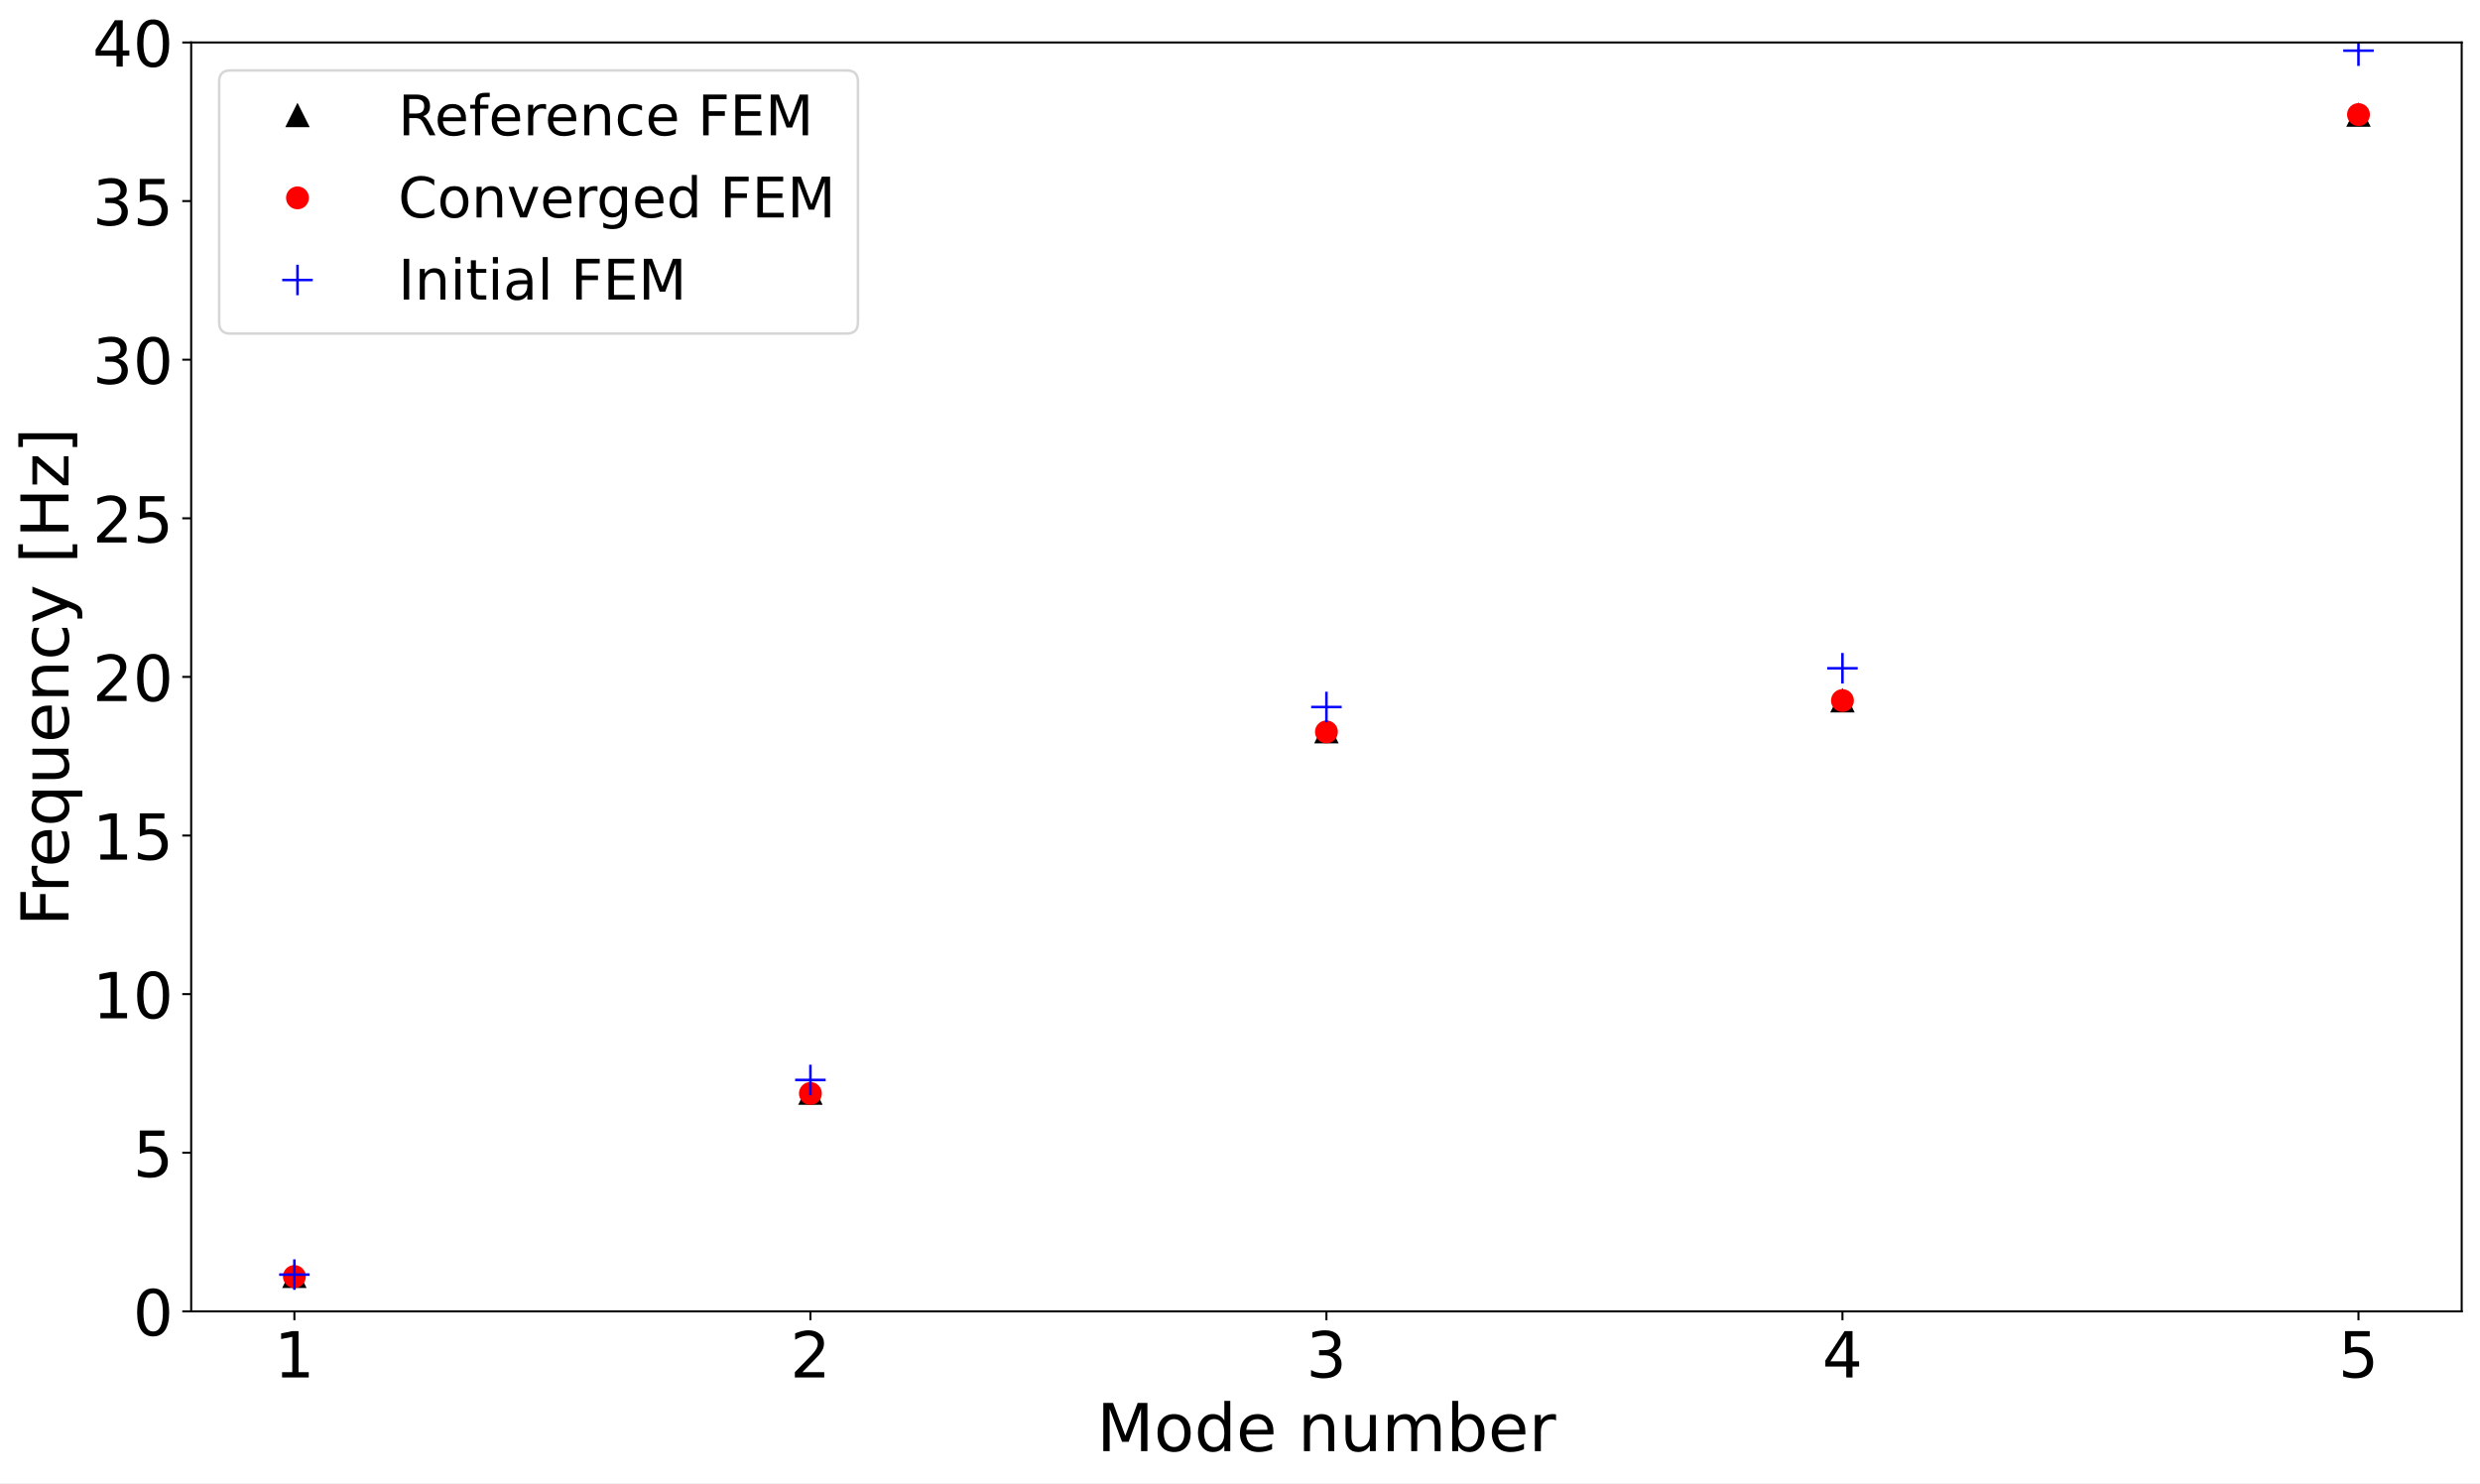
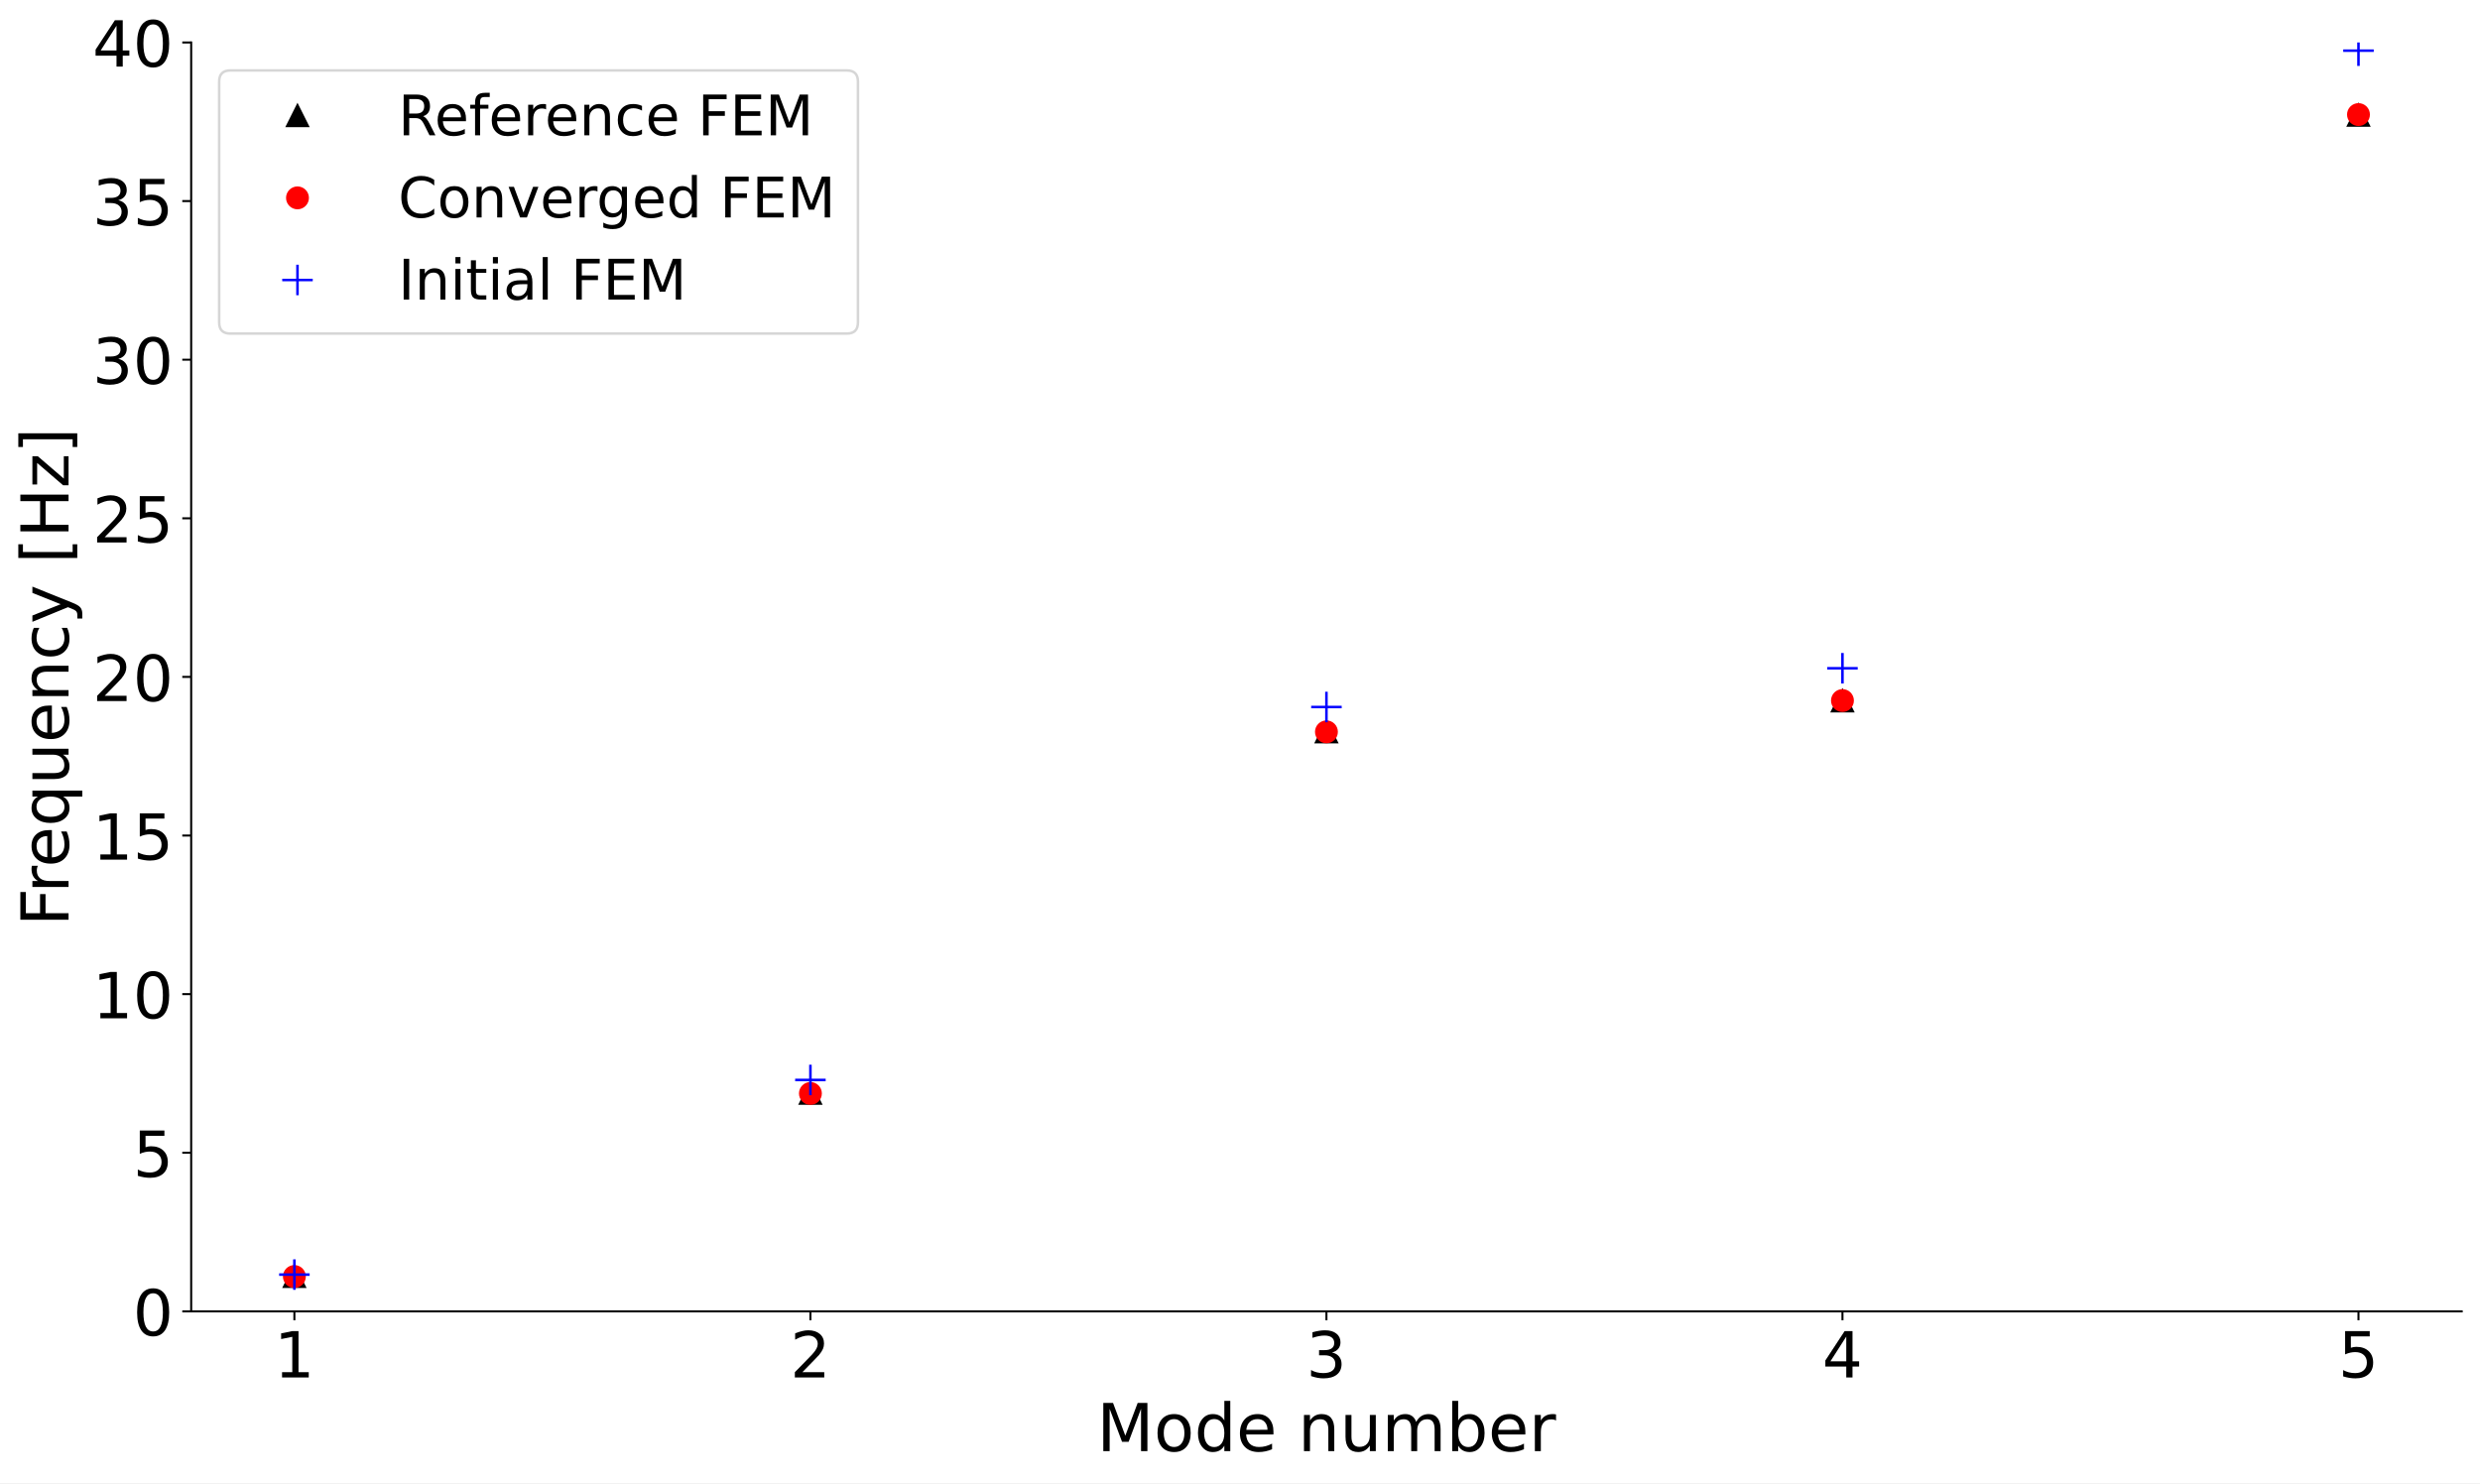
<svg xmlns="http://www.w3.org/2000/svg" xmlns:xlink="http://www.w3.org/1999/xlink" height="583.216pt" version="1.1" viewBox="0 0 975.176 583.216" width="975.176pt">
  <defs>
    <style type="text/css">*{stroke-linecap:butt;stroke-linejoin:round;}</style>
  </defs>
  <g id="figure_1">
    <g id="patch_1">
      <path d="M 0 583.216  L 975.176 583.216  L 975.176 0  L 0 0  z " style="fill:#ffffff;" />
    </g>
    <g id="axes_1">
      <g id="patch_2">
        <path d="M 75.176 515.658  L 967.976 515.658  L 967.976 16.698  L 75.176 16.698  z " style="fill:#ffffff;" />
      </g>
      <g id="matplotlib.axis_1">
        <g id="xtick_1">
          <g id="line2d_1">
            <defs>
-               <path d="M 0 0  L 0 3.5  " id="mf967faa698" style="stroke:#000000;stroke-width:0.8;" />
-             </defs>
-             <g>
-               <use style="stroke:#000000;stroke-width:0.8;" x="115.757" xlink:href="#mf967faa698" y="515.658" />
+               <path d="M 0 0  L 0 3.5  " id="m25c67215e2" style="stroke:#000000;stroke-width:0.8;" />
+             </defs>
+             <g>
+               <use style="stroke:#000000;stroke-width:0.8;" x="115.757" xlink:href="#m25c67215e2" y="515.658" />
            </g>
          </g>
          <g id="text_1">
            <g transform="translate(107.8043 541.6541)scale(0.25 -0.25)">
              <defs>
                <path d="M 12.406 8.297  L 28.516 8.297  L 28.516 63.922  L 10.984 60.406  L 10.984 69.391  L 28.422 72.906  L 38.281 72.906  L 38.281 8.297  L 54.391 8.297  L 54.391 0  L 12.406 0  z " id="DejaVuSans-49" />
              </defs>
              <use xlink:href="#DejaVuSans-49" />
            </g>
          </g>
        </g>
        <g id="xtick_2">
          <g id="line2d_2">
            <g>
-               <use style="stroke:#000000;stroke-width:0.8;" x="318.667" xlink:href="#mf967faa698" y="515.658" />
+               <use style="stroke:#000000;stroke-width:0.8;" x="318.667" xlink:href="#m25c67215e2" y="515.658" />
            </g>
          </g>
          <g id="text_2">
            <g transform="translate(310.7134 541.6541)scale(0.25 -0.25)">
              <defs>
                <path d="M 19.188 8.297  L 53.609 8.297  L 53.609 0  L 7.328 0  L 7.328 8.297  Q 12.938 14.109 22.625 23.891  Q 32.328 33.688 34.812 36.531  Q 39.547 41.844 41.422 45.531  Q 43.312 49.219 43.312 52.781  Q 43.312 58.594 39.234 62.25  Q 35.156 65.922 28.609 65.922  Q 23.969 65.922 18.812 64.312  Q 13.672 62.703 7.812 59.422  L 7.812 69.391  Q 13.766 71.781 18.938 73  Q 24.125 74.219 28.422 74.219  Q 39.75 74.219 46.484 68.547  Q 53.219 62.891 53.219 53.422  Q 53.219 48.922 51.531 44.891  Q 49.859 40.875 45.406 35.406  Q 44.188 33.984 37.641 27.219  Q 31.109 20.453 19.188 8.297  z " id="DejaVuSans-50" />
              </defs>
              <use xlink:href="#DejaVuSans-50" />
            </g>
          </g>
        </g>
        <g id="xtick_3">
          <g id="line2d_3">
            <g>
-               <use style="stroke:#000000;stroke-width:0.8;" x="521.576" xlink:href="#mf967faa698" y="515.658" />
+               <use style="stroke:#000000;stroke-width:0.8;" x="521.576" xlink:href="#m25c67215e2" y="515.658" />
            </g>
          </g>
          <g id="text_3">
            <g transform="translate(513.6225 541.6541)scale(0.25 -0.25)">
              <defs>
                <path d="M 40.578 39.312  Q 47.656 37.797 51.625 33  Q 55.609 28.219 55.609 21.188  Q 55.609 10.406 48.188 4.484  Q 40.766 -1.422 27.094 -1.422  Q 22.516 -1.422 17.656 -0.516  Q 12.797 0.391 7.625 2.203  L 7.625 11.719  Q 11.719 9.328 16.594 8.109  Q 21.484 6.891 26.812 6.891  Q 36.078 6.891 40.938 10.547  Q 45.797 14.203 45.797 21.188  Q 45.797 27.641 41.281 31.266  Q 36.766 34.906 28.719 34.906  L 20.219 34.906  L 20.219 43.016  L 29.109 43.016  Q 36.375 43.016 40.234 45.922  Q 44.094 48.828 44.094 54.297  Q 44.094 59.906 40.109 62.906  Q 36.141 65.922 28.719 65.922  Q 24.656 65.922 20.016 65.031  Q 15.375 64.156 9.812 62.312  L 9.812 71.094  Q 15.438 72.656 20.344 73.438  Q 25.25 74.219 29.594 74.219  Q 40.828 74.219 47.359 69.109  Q 53.906 64.016 53.906 55.328  Q 53.906 49.266 50.438 45.094  Q 46.969 40.922 40.578 39.312  z " id="DejaVuSans-51" />
              </defs>
              <use xlink:href="#DejaVuSans-51" />
            </g>
          </g>
        </g>
        <g id="xtick_4">
          <g id="line2d_4">
            <g>
-               <use style="stroke:#000000;stroke-width:0.8;" x="724.485" xlink:href="#mf967faa698" y="515.658" />
+               <use style="stroke:#000000;stroke-width:0.8;" x="724.485" xlink:href="#m25c67215e2" y="515.658" />
            </g>
          </g>
          <g id="text_4">
            <g transform="translate(716.5316 541.6541)scale(0.25 -0.25)">
              <defs>
                <path d="M 37.797 64.312  L 12.891 25.391  L 37.797 25.391  z M 35.203 72.906  L 47.609 72.906  L 47.609 25.391  L 58.016 25.391  L 58.016 17.188  L 47.609 17.188  L 47.609 0  L 37.797 0  L 37.797 17.188  L 4.891 17.188  L 4.891 26.703  z " id="DejaVuSans-52" />
              </defs>
              <use xlink:href="#DejaVuSans-52" />
            </g>
          </g>
        </g>
        <g id="xtick_5">
          <g id="line2d_5">
            <g>
-               <use style="stroke:#000000;stroke-width:0.8;" x="927.394" xlink:href="#mf967faa698" y="515.658" />
+               <use style="stroke:#000000;stroke-width:0.8;" x="927.394" xlink:href="#m25c67215e2" y="515.658" />
            </g>
          </g>
          <g id="text_5">
            <g transform="translate(919.4407 541.6541)scale(0.25 -0.25)">
              <defs>
                <path d="M 10.797 72.906  L 49.516 72.906  L 49.516 64.594  L 19.828 64.594  L 19.828 46.734  Q 21.969 47.469 24.109 47.828  Q 26.266 48.188 28.422 48.188  Q 40.625 48.188 47.75 41.5  Q 54.891 34.812 54.891 23.391  Q 54.891 11.625 47.562 5.094  Q 40.234 -1.422 26.906 -1.422  Q 22.312 -1.422 17.547 -0.641  Q 12.797 0.141 7.719 1.703  L 7.719 11.625  Q 12.109 9.234 16.797 8.062  Q 21.484 6.891 26.703 6.891  Q 35.156 6.891 40.078 11.328  Q 45.016 15.766 45.016 23.391  Q 45.016 31 40.078 35.438  Q 35.156 39.891 26.703 39.891  Q 22.75 39.891 18.812 39.016  Q 14.891 38.141 10.797 36.281  z " id="DejaVuSans-53" />
              </defs>
              <use xlink:href="#DejaVuSans-53" />
            </g>
          </g>
        </g>
        <g id="text_6">
          <g transform="translate(431.2845 570.6093)scale(0.26 -0.26)">
            <defs>
              <path d="M 9.812 72.906  L 24.516 72.906  L 43.109 23.297  L 61.812 72.906  L 76.516 72.906  L 76.516 0  L 66.891 0  L 66.891 64.016  L 48.094 14.016  L 38.188 14.016  L 19.391 64.016  L 19.391 0  L 9.812 0  z " id="DejaVuSans-77" />
              <path d="M 30.609 48.391  Q 23.391 48.391 19.188 42.75  Q 14.984 37.109 14.984 27.297  Q 14.984 17.484 19.156 11.844  Q 23.344 6.203 30.609 6.203  Q 37.797 6.203 41.984 11.859  Q 46.188 17.531 46.188 27.297  Q 46.188 37.016 41.984 42.703  Q 37.797 48.391 30.609 48.391  z M 30.609 56  Q 42.328 56 49.016 48.375  Q 55.719 40.766 55.719 27.297  Q 55.719 13.875 49.016 6.219  Q 42.328 -1.422 30.609 -1.422  Q 18.844 -1.422 12.172 6.219  Q 5.516 13.875 5.516 27.297  Q 5.516 40.766 12.172 48.375  Q 18.844 56 30.609 56  z " id="DejaVuSans-111" />
              <path d="M 45.406 46.391  L 45.406 75.984  L 54.391 75.984  L 54.391 0  L 45.406 0  L 45.406 8.203  Q 42.578 3.328 38.25 0.953  Q 33.938 -1.422 27.875 -1.422  Q 17.969 -1.422 11.734 6.484  Q 5.516 14.406 5.516 27.297  Q 5.516 40.188 11.734 48.094  Q 17.969 56 27.875 56  Q 33.938 56 38.25 53.625  Q 42.578 51.266 45.406 46.391  z M 14.797 27.297  Q 14.797 17.391 18.875 11.75  Q 22.953 6.109 30.078 6.109  Q 37.203 6.109 41.297 11.75  Q 45.406 17.391 45.406 27.297  Q 45.406 37.203 41.297 42.844  Q 37.203 48.484 30.078 48.484  Q 22.953 48.484 18.875 42.844  Q 14.797 37.203 14.797 27.297  z " id="DejaVuSans-100" />
              <path d="M 56.203 29.594  L 56.203 25.203  L 14.891 25.203  Q 15.484 15.922 20.484 11.062  Q 25.484 6.203 34.422 6.203  Q 39.594 6.203 44.453 7.469  Q 49.312 8.734 54.109 11.281  L 54.109 2.781  Q 49.266 0.734 44.188 -0.344  Q 39.109 -1.422 33.891 -1.422  Q 20.797 -1.422 13.156 6.188  Q 5.516 13.812 5.516 26.812  Q 5.516 40.234 12.766 48.109  Q 20.016 56 32.328 56  Q 43.359 56 49.781 48.891  Q 56.203 41.797 56.203 29.594  z M 47.219 32.234  Q 47.125 39.594 43.094 43.984  Q 39.062 48.391 32.422 48.391  Q 24.906 48.391 20.391 44.141  Q 15.875 39.891 15.188 32.172  z " id="DejaVuSans-101" />
              <path id="DejaVuSans-32" />
              <path d="M 54.891 33.016  L 54.891 0  L 45.906 0  L 45.906 32.719  Q 45.906 40.484 42.875 44.328  Q 39.844 48.188 33.797 48.188  Q 26.516 48.188 22.312 43.547  Q 18.109 38.922 18.109 30.906  L 18.109 0  L 9.078 0  L 9.078 54.688  L 18.109 54.688  L 18.109 46.188  Q 21.344 51.125 25.703 53.562  Q 30.078 56 35.797 56  Q 45.219 56 50.047 50.172  Q 54.891 44.344 54.891 33.016  z " id="DejaVuSans-110" />
              <path d="M 8.5 21.578  L 8.5 54.688  L 17.484 54.688  L 17.484 21.922  Q 17.484 14.156 20.5 10.266  Q 23.531 6.391 29.594 6.391  Q 36.859 6.391 41.078 11.031  Q 45.312 15.672 45.312 23.688  L 45.312 54.688  L 54.297 54.688  L 54.297 0  L 45.312 0  L 45.312 8.406  Q 42.047 3.422 37.719 1  Q 33.406 -1.422 27.688 -1.422  Q 18.266 -1.422 13.375 4.438  Q 8.5 10.297 8.5 21.578  z M 31.109 56  z " id="DejaVuSans-117" />
              <path d="M 52 44.188  Q 55.375 50.25 60.062 53.125  Q 64.75 56 71.094 56  Q 79.641 56 84.281 50.016  Q 88.922 44.047 88.922 33.016  L 88.922 0  L 79.891 0  L 79.891 32.719  Q 79.891 40.578 77.094 44.375  Q 74.312 48.188 68.609 48.188  Q 61.625 48.188 57.562 43.547  Q 53.516 38.922 53.516 30.906  L 53.516 0  L 44.484 0  L 44.484 32.719  Q 44.484 40.625 41.703 44.406  Q 38.922 48.188 33.109 48.188  Q 26.219 48.188 22.156 43.531  Q 18.109 38.875 18.109 30.906  L 18.109 0  L 9.078 0  L 9.078 54.688  L 18.109 54.688  L 18.109 46.188  Q 21.188 51.219 25.484 53.609  Q 29.781 56 35.688 56  Q 41.656 56 45.828 52.969  Q 50 49.953 52 44.188  z " id="DejaVuSans-109" />
              <path d="M 48.688 27.297  Q 48.688 37.203 44.609 42.844  Q 40.531 48.484 33.406 48.484  Q 26.266 48.484 22.188 42.844  Q 18.109 37.203 18.109 27.297  Q 18.109 17.391 22.188 11.75  Q 26.266 6.109 33.406 6.109  Q 40.531 6.109 44.609 11.75  Q 48.688 17.391 48.688 27.297  z M 18.109 46.391  Q 20.953 51.266 25.266 53.625  Q 29.594 56 35.594 56  Q 45.562 56 51.781 48.094  Q 58.016 40.188 58.016 27.297  Q 58.016 14.406 51.781 6.484  Q 45.562 -1.422 35.594 -1.422  Q 29.594 -1.422 25.266 0.953  Q 20.953 3.328 18.109 8.203  L 18.109 0  L 9.078 0  L 9.078 75.984  L 18.109 75.984  z " id="DejaVuSans-98" />
              <path d="M 41.109 46.297  Q 39.594 47.172 37.812 47.578  Q 36.031 48 33.891 48  Q 26.266 48 22.188 43.047  Q 18.109 38.094 18.109 28.812  L 18.109 0  L 9.078 0  L 9.078 54.688  L 18.109 54.688  L 18.109 46.188  Q 20.953 51.172 25.484 53.578  Q 30.031 56 36.531 56  Q 37.453 56 38.578 55.875  Q 39.703 55.766 41.062 55.516  z " id="DejaVuSans-114" />
            </defs>
            <use xlink:href="#DejaVuSans-77" />
            <use x="86.279" xlink:href="#DejaVuSans-111" />
            <use x="147.461" xlink:href="#DejaVuSans-100" />
            <use x="210.938" xlink:href="#DejaVuSans-101" />
            <use x="272.461" xlink:href="#DejaVuSans-32" />
            <use x="304.248" xlink:href="#DejaVuSans-110" />
            <use x="367.627" xlink:href="#DejaVuSans-117" />
            <use x="431.006" xlink:href="#DejaVuSans-109" />
            <use x="528.418" xlink:href="#DejaVuSans-98" />
            <use x="591.895" xlink:href="#DejaVuSans-101" />
            <use x="653.418" xlink:href="#DejaVuSans-114" />
          </g>
        </g>
      </g>
      <g id="matplotlib.axis_2">
        <g id="ytick_1">
          <g id="line2d_6">
            <defs>
-               <path d="M 0 0  L -3.5 0  " id="m53b1306124" style="stroke:#000000;stroke-width:0.8;" />
-             </defs>
-             <g>
-               <use style="stroke:#000000;stroke-width:0.8;" x="75.176" xlink:href="#m53b1306124" y="515.658" />
+               <path d="M 0 0  L -3.5 0  " id="me61989b1a4" style="stroke:#000000;stroke-width:0.8;" />
+             </defs>
+             <g>
+               <use style="stroke:#000000;stroke-width:0.8;" x="75.176" xlink:href="#me61989b1a4" y="515.658" />
            </g>
          </g>
          <g id="text_7">
            <g transform="translate(52.26937 525.1561)scale(0.25 -0.25)">
              <defs>
                <path d="M 31.781 66.406  Q 24.172 66.406 20.328 58.906  Q 16.5 51.422 16.5 36.375  Q 16.5 21.391 20.328 13.891  Q 24.172 6.391 31.781 6.391  Q 39.453 6.391 43.281 13.891  Q 47.125 21.391 47.125 36.375  Q 47.125 51.422 43.281 58.906  Q 39.453 66.406 31.781 66.406  z M 31.781 74.219  Q 44.047 74.219 50.516 64.516  Q 56.984 54.828 56.984 36.375  Q 56.984 17.969 50.516 8.266  Q 44.047 -1.422 31.781 -1.422  Q 19.531 -1.422 13.062 8.266  Q 6.594 17.969 6.594 36.375  Q 6.594 54.828 13.062 64.516  Q 19.531 74.219 31.781 74.219  z " id="DejaVuSans-48" />
              </defs>
              <use xlink:href="#DejaVuSans-48" />
            </g>
          </g>
        </g>
        <g id="ytick_2">
          <g id="line2d_7">
            <g>
-               <use style="stroke:#000000;stroke-width:0.8;" x="75.176" xlink:href="#m53b1306124" y="453.288" />
+               <use style="stroke:#000000;stroke-width:0.8;" x="75.176" xlink:href="#me61989b1a4" y="453.288" />
            </g>
          </g>
          <g id="text_8">
            <g transform="translate(52.26937 462.7861)scale(0.25 -0.25)">
              <use xlink:href="#DejaVuSans-53" />
            </g>
          </g>
        </g>
        <g id="ytick_3">
          <g id="line2d_8">
            <g>
-               <use style="stroke:#000000;stroke-width:0.8;" x="75.176" xlink:href="#m53b1306124" y="390.918" />
+               <use style="stroke:#000000;stroke-width:0.8;" x="75.176" xlink:href="#me61989b1a4" y="390.918" />
            </g>
          </g>
          <g id="text_9">
            <g transform="translate(36.36312 400.4161)scale(0.25 -0.25)">
              <use xlink:href="#DejaVuSans-49" />
              <use x="63.623" xlink:href="#DejaVuSans-48" />
            </g>
          </g>
        </g>
        <g id="ytick_4">
          <g id="line2d_9">
            <g>
-               <use style="stroke:#000000;stroke-width:0.8;" x="75.176" xlink:href="#m53b1306124" y="328.548" />
+               <use style="stroke:#000000;stroke-width:0.8;" x="75.176" xlink:href="#me61989b1a4" y="328.548" />
            </g>
          </g>
          <g id="text_10">
            <g transform="translate(36.36312 338.0461)scale(0.25 -0.25)">
              <use xlink:href="#DejaVuSans-49" />
              <use x="63.623" xlink:href="#DejaVuSans-53" />
            </g>
          </g>
        </g>
        <g id="ytick_5">
          <g id="line2d_10">
            <g>
-               <use style="stroke:#000000;stroke-width:0.8;" x="75.176" xlink:href="#m53b1306124" y="266.178" />
+               <use style="stroke:#000000;stroke-width:0.8;" x="75.176" xlink:href="#me61989b1a4" y="266.178" />
            </g>
          </g>
          <g id="text_11">
            <g transform="translate(36.36312 275.6761)scale(0.25 -0.25)">
              <use xlink:href="#DejaVuSans-50" />
              <use x="63.623" xlink:href="#DejaVuSans-48" />
            </g>
          </g>
        </g>
        <g id="ytick_6">
          <g id="line2d_11">
            <g>
-               <use style="stroke:#000000;stroke-width:0.8;" x="75.176" xlink:href="#m53b1306124" y="203.808" />
+               <use style="stroke:#000000;stroke-width:0.8;" x="75.176" xlink:href="#me61989b1a4" y="203.808" />
            </g>
          </g>
          <g id="text_12">
            <g transform="translate(36.36312 213.3061)scale(0.25 -0.25)">
              <use xlink:href="#DejaVuSans-50" />
              <use x="63.623" xlink:href="#DejaVuSans-53" />
            </g>
          </g>
        </g>
        <g id="ytick_7">
          <g id="line2d_12">
            <g>
-               <use style="stroke:#000000;stroke-width:0.8;" x="75.176" xlink:href="#m53b1306124" y="141.438" />
+               <use style="stroke:#000000;stroke-width:0.8;" x="75.176" xlink:href="#me61989b1a4" y="141.438" />
            </g>
          </g>
          <g id="text_13">
            <g transform="translate(36.36312 150.9361)scale(0.25 -0.25)">
              <use xlink:href="#DejaVuSans-51" />
              <use x="63.623" xlink:href="#DejaVuSans-48" />
            </g>
          </g>
        </g>
        <g id="ytick_8">
          <g id="line2d_13">
            <g>
-               <use style="stroke:#000000;stroke-width:0.8;" x="75.176" xlink:href="#m53b1306124" y="79.068" />
+               <use style="stroke:#000000;stroke-width:0.8;" x="75.176" xlink:href="#me61989b1a4" y="79.068" />
            </g>
          </g>
          <g id="text_14">
            <g transform="translate(36.36312 88.56609)scale(0.25 -0.25)">
              <use xlink:href="#DejaVuSans-51" />
              <use x="63.623" xlink:href="#DejaVuSans-53" />
            </g>
          </g>
        </g>
        <g id="ytick_9">
          <g id="line2d_14">
            <g>
-               <use style="stroke:#000000;stroke-width:0.8;" x="75.176" xlink:href="#m53b1306124" y="16.698" />
+               <use style="stroke:#000000;stroke-width:0.8;" x="75.176" xlink:href="#me61989b1a4" y="16.698" />
            </g>
          </g>
          <g id="text_15">
            <g transform="translate(36.36312 26.19609)scale(0.25 -0.25)">
              <use xlink:href="#DejaVuSans-52" />
              <use x="63.623" xlink:href="#DejaVuSans-48" />
            </g>
          </g>
        </g>
        <g id="text_16">
          <g transform="translate(26.95594 364.2102)rotate(-90)scale(0.26 -0.26)">
            <defs>
              <path d="M 9.812 72.906  L 51.703 72.906  L 51.703 64.594  L 19.672 64.594  L 19.672 43.109  L 48.578 43.109  L 48.578 34.812  L 19.672 34.812  L 19.672 0  L 9.812 0  z " id="DejaVuSans-70" />
              <path d="M 14.797 27.297  Q 14.797 17.391 18.875 11.75  Q 22.953 6.109 30.078 6.109  Q 37.203 6.109 41.297 11.75  Q 45.406 17.391 45.406 27.297  Q 45.406 37.203 41.297 42.844  Q 37.203 48.484 30.078 48.484  Q 22.953 48.484 18.875 42.844  Q 14.797 37.203 14.797 27.297  z M 45.406 8.203  Q 42.578 3.328 38.25 0.953  Q 33.938 -1.422 27.875 -1.422  Q 17.969 -1.422 11.734 6.484  Q 5.516 14.406 5.516 27.297  Q 5.516 40.188 11.734 48.094  Q 17.969 56 27.875 56  Q 33.938 56 38.25 53.625  Q 42.578 51.266 45.406 46.391  L 45.406 54.688  L 54.391 54.688  L 54.391 -20.797  L 45.406 -20.797  z " id="DejaVuSans-113" />
              <path d="M 48.781 52.594  L 48.781 44.188  Q 44.969 46.297 41.141 47.344  Q 37.312 48.391 33.406 48.391  Q 24.656 48.391 19.812 42.844  Q 14.984 37.312 14.984 27.297  Q 14.984 17.281 19.812 11.734  Q 24.656 6.203 33.406 6.203  Q 37.312 6.203 41.141 7.25  Q 44.969 8.297 48.781 10.406  L 48.781 2.094  Q 45.016 0.344 40.984 -0.531  Q 36.969 -1.422 32.422 -1.422  Q 20.062 -1.422 12.781 6.344  Q 5.516 14.109 5.516 27.297  Q 5.516 40.672 12.859 48.328  Q 20.219 56 33.016 56  Q 37.156 56 41.109 55.141  Q 45.062 54.297 48.781 52.594  z " id="DejaVuSans-99" />
              <path d="M 32.172 -5.078  Q 28.375 -14.844 24.75 -17.812  Q 21.141 -20.797 15.094 -20.797  L 7.906 -20.797  L 7.906 -13.281  L 13.188 -13.281  Q 16.891 -13.281 18.938 -11.516  Q 21 -9.766 23.484 -3.219  L 25.094 0.875  L 2.984 54.688  L 12.5 54.688  L 29.594 11.922  L 46.688 54.688  L 56.203 54.688  z " id="DejaVuSans-121" />
              <path d="M 8.594 75.984  L 29.297 75.984  L 29.297 69  L 17.578 69  L 17.578 -6.203  L 29.297 -6.203  L 29.297 -13.188  L 8.594 -13.188  z " id="DejaVuSans-91" />
              <path d="M 9.812 72.906  L 19.672 72.906  L 19.672 43.016  L 55.516 43.016  L 55.516 72.906  L 65.375 72.906  L 65.375 0  L 55.516 0  L 55.516 34.719  L 19.672 34.719  L 19.672 0  L 9.812 0  z " id="DejaVuSans-72" />
              <path d="M 5.516 54.688  L 48.188 54.688  L 48.188 46.484  L 14.406 7.172  L 48.188 7.172  L 48.188 0  L 4.297 0  L 4.297 8.203  L 38.094 47.516  L 5.516 47.516  z " id="DejaVuSans-122" />
              <path d="M 30.422 75.984  L 30.422 -13.188  L 9.719 -13.188  L 9.719 -6.203  L 21.391 -6.203  L 21.391 69  L 9.719 69  L 9.719 75.984  z " id="DejaVuSans-93" />
            </defs>
            <use xlink:href="#DejaVuSans-70" />
            <use x="50.27" xlink:href="#DejaVuSans-114" />
            <use x="89.133" xlink:href="#DejaVuSans-101" />
            <use x="150.656" xlink:href="#DejaVuSans-113" />
            <use x="214.133" xlink:href="#DejaVuSans-117" />
            <use x="277.512" xlink:href="#DejaVuSans-101" />
            <use x="339.035" xlink:href="#DejaVuSans-110" />
            <use x="402.414" xlink:href="#DejaVuSans-99" />
            <use x="457.395" xlink:href="#DejaVuSans-121" />
            <use x="516.574" xlink:href="#DejaVuSans-32" />
            <use x="548.361" xlink:href="#DejaVuSans-91" />
            <use x="587.375" xlink:href="#DejaVuSans-72" />
            <use x="662.57" xlink:href="#DejaVuSans-122" />
            <use x="715.061" xlink:href="#DejaVuSans-93" />
          </g>
        </g>
      </g>
      <g id="line2d_15">
        <defs>
-           <path d="M 0 -4  L -4 4  L 4 4  z " id="mb04282b183" style="stroke:#000000;stroke-linejoin:miter;" />
+           <path d="M 0 -4  L -4 4  L 4 4  z " id="mcdb46357a9" style="stroke:#000000;stroke-linejoin:miter;" />
        </defs>
-         <g clip-path="url(#p4c76cdecd2)">
-           <use style="stroke:#000000;stroke-linejoin:miter;" x="115.757" xlink:href="#mb04282b183" y="501.978" />
-           <use style="stroke:#000000;stroke-linejoin:miter;" x="318.667" xlink:href="#mb04282b183" y="429.933" />
-           <use style="stroke:#000000;stroke-linejoin:miter;" x="521.576" xlink:href="#mb04282b183" y="287.816" />
-           <use style="stroke:#000000;stroke-linejoin:miter;" x="724.485" xlink:href="#mb04282b183" y="275.643" />
-           <use style="stroke:#000000;stroke-linejoin:miter;" x="927.394" xlink:href="#mb04282b183" y="45.362" />
+         <g clip-path="url(#p20dfdede81)">
+           <use style="stroke:#000000;stroke-linejoin:miter;" x="115.757" xlink:href="#mcdb46357a9" y="501.978" />
+           <use style="stroke:#000000;stroke-linejoin:miter;" x="318.667" xlink:href="#mcdb46357a9" y="429.933" />
+           <use style="stroke:#000000;stroke-linejoin:miter;" x="521.576" xlink:href="#mcdb46357a9" y="287.816" />
+           <use style="stroke:#000000;stroke-linejoin:miter;" x="724.485" xlink:href="#mcdb46357a9" y="275.643" />
+           <use style="stroke:#000000;stroke-linejoin:miter;" x="927.394" xlink:href="#mcdb46357a9" y="45.362" />
        </g>
      </g>
      <g id="line2d_16">
        <defs>
-           <path d="M 0 4  C 1.061 4 2.078 3.579 2.828 2.828  C 3.579 2.078 4 1.061 4 0  C 4 -1.061 3.579 -2.078 2.828 -2.828  C 2.078 -3.579 1.061 -4 0 -4  C -1.061 -4 -2.078 -3.579 -2.828 -2.828  C -3.579 -2.078 -4 -1.061 -4 0  C -4 1.061 -3.579 2.078 -2.828 2.828  C -2.078 3.579 -1.061 4 0 4  z " id="mb559f207d0" style="stroke:#ff0000;" />
+           <path d="M 0 4  C 1.061 4 2.078 3.579 2.828 2.828  C 3.579 2.078 4 1.061 4 0  C 4 -1.061 3.579 -2.078 2.828 -2.828  C 2.078 -3.579 1.061 -4 0 -4  C -1.061 -4 -2.078 -3.579 -2.828 -2.828  C -3.579 -2.078 -4 -1.061 -4 0  C -4 1.061 -3.579 2.078 -2.828 2.828  C -2.078 3.579 -1.061 4 0 4  z " id="mc25f106dea" style="stroke:#ff0000;" />
        </defs>
-         <g clip-path="url(#p4c76cdecd2)">
-           <use style="fill:#ff0000;stroke:#ff0000;" x="115.757" xlink:href="#mb559f207d0" y="501.959" />
-           <use style="fill:#ff0000;stroke:#ff0000;" x="318.667" xlink:href="#mb559f207d0" y="429.971" />
-           <use style="fill:#ff0000;stroke:#ff0000;" x="521.576" xlink:href="#mb559f207d0" y="287.784" />
-           <use style="fill:#ff0000;stroke:#ff0000;" x="724.485" xlink:href="#mb559f207d0" y="275.475" />
-           <use style="fill:#ff0000;stroke:#ff0000;" x="927.394" xlink:href="#mb559f207d0" y="45.055" />
+         <g clip-path="url(#p20dfdede81)">
+           <use style="fill:#ff0000;stroke:#ff0000;" x="115.757" xlink:href="#mc25f106dea" y="501.959" />
+           <use style="fill:#ff0000;stroke:#ff0000;" x="318.667" xlink:href="#mc25f106dea" y="429.971" />
+           <use style="fill:#ff0000;stroke:#ff0000;" x="521.576" xlink:href="#mc25f106dea" y="287.784" />
+           <use style="fill:#ff0000;stroke:#ff0000;" x="724.485" xlink:href="#mc25f106dea" y="275.475" />
+           <use style="fill:#ff0000;stroke:#ff0000;" x="927.394" xlink:href="#mc25f106dea" y="45.055" />
        </g>
      </g>
      <g id="line2d_17">
        <defs>
-           <path d="M -6 0  L 6 0  M 0 6  L 0 -6  " id="mc8f14060b0" style="stroke:#0000ff;" />
+           <path d="M -6 0  L 6 0  M 0 6  L 0 -6  " id="m16e87c4a3f" style="stroke:#0000ff;" />
        </defs>
-         <g clip-path="url(#p4c76cdecd2)">
-           <use style="fill:#0000ff;stroke:#0000ff;" x="115.757" xlink:href="#mc8f14060b0" y="501.203" />
-           <use style="fill:#0000ff;stroke:#0000ff;" x="318.667" xlink:href="#mc8f14060b0" y="424.668" />
-           <use style="fill:#0000ff;stroke:#0000ff;" x="521.576" xlink:href="#mc8f14060b0" y="278.012" />
-           <use style="fill:#0000ff;stroke:#0000ff;" x="724.485" xlink:href="#mc8f14060b0" y="262.77" />
-           <use style="fill:#0000ff;stroke:#0000ff;" x="927.394" xlink:href="#mc8f14060b0" y="19.925" />
+         <g clip-path="url(#p20dfdede81)">
+           <use style="fill:#0000ff;stroke:#0000ff;" x="115.757" xlink:href="#m16e87c4a3f" y="501.203" />
+           <use style="fill:#0000ff;stroke:#0000ff;" x="318.667" xlink:href="#m16e87c4a3f" y="424.668" />
+           <use style="fill:#0000ff;stroke:#0000ff;" x="521.576" xlink:href="#m16e87c4a3f" y="278.012" />
+           <use style="fill:#0000ff;stroke:#0000ff;" x="724.485" xlink:href="#m16e87c4a3f" y="262.77" />
+           <use style="fill:#0000ff;stroke:#0000ff;" x="927.394" xlink:href="#m16e87c4a3f" y="19.925" />
        </g>
      </g>
      <g id="patch_3">
        <path d="M 75.176 515.658  L 75.176 16.698  " style="fill:none;stroke:#000000;stroke-linecap:square;stroke-linejoin:miter;stroke-width:0.8;" />
      </g>
      <g id="patch_4">
-         <path d="M 967.976 515.658  L 967.976 16.698  " style="fill:none;stroke:#000000;stroke-linecap:square;stroke-linejoin:miter;stroke-width:0.8;" />
-       </g>
-       <g id="patch_5">
        <path d="M 75.176 515.658  L 967.976 515.658  " style="fill:none;stroke:#000000;stroke-linecap:square;stroke-linejoin:miter;stroke-width:0.8;" />
      </g>
-       <g id="patch_6">
-         <path d="M 75.176 16.698  L 967.976 16.698  " style="fill:none;stroke:#000000;stroke-linecap:square;stroke-linejoin:miter;stroke-width:0.8;" />
-       </g>
      <g id="legend_1">
-         <g id="patch_7">
+         <g id="patch_5">
          <path d="M 90.576 131.174  L 332.957 131.174  Q 337.357 131.174 337.357 126.774  L 337.357 32.098  Q 337.357 27.698 332.957 27.698  L 90.576 27.698  Q 86.176 27.698 86.176 32.098  L 86.176 126.774  Q 86.176 131.174 90.576 131.174  z " style="fill:#ffffff;opacity:0.8;stroke:#cccccc;stroke-linejoin:miter;" />
        </g>
        <g id="line2d_18" />
        <g id="line2d_19">
          <g>
-             <use style="stroke:#000000;stroke-linejoin:miter;" x="116.976" xlink:href="#mb04282b183" y="45.515" />
+             <use style="stroke:#000000;stroke-linejoin:miter;" x="116.976" xlink:href="#mcdb46357a9" y="45.515" />
          </g>
        </g>
        <g id="text_17">
          <g transform="translate(156.5756 53.21461)scale(0.22 -0.22)">
            <defs>
              <path d="M 44.391 34.188  Q 47.562 33.109 50.562 29.594  Q 53.562 26.078 56.594 19.922  L 66.609 0  L 56 0  L 46.688 18.703  Q 43.062 26.031 39.672 28.422  Q 36.281 30.812 30.422 30.812  L 19.672 30.812  L 19.672 0  L 9.812 0  L 9.812 72.906  L 32.078 72.906  Q 44.578 72.906 50.734 67.672  Q 56.891 62.453 56.891 51.906  Q 56.891 45.016 53.688 40.469  Q 50.484 35.938 44.391 34.188  z M 19.672 64.797  L 19.672 38.922  L 32.078 38.922  Q 39.203 38.922 42.844 42.219  Q 46.484 45.516 46.484 51.906  Q 46.484 58.297 42.844 61.547  Q 39.203 64.797 32.078 64.797  z " id="DejaVuSans-82" />
              <path d="M 37.109 75.984  L 37.109 68.5  L 28.516 68.5  Q 23.688 68.5 21.797 66.547  Q 19.922 64.594 19.922 59.516  L 19.922 54.688  L 34.719 54.688  L 34.719 47.703  L 19.922 47.703  L 19.922 0  L 10.891 0  L 10.891 47.703  L 2.297 47.703  L 2.297 54.688  L 10.891 54.688  L 10.891 58.5  Q 10.891 67.625 15.141 71.797  Q 19.391 75.984 28.609 75.984  z " id="DejaVuSans-102" />
              <path d="M 9.812 72.906  L 55.906 72.906  L 55.906 64.594  L 19.672 64.594  L 19.672 43.016  L 54.391 43.016  L 54.391 34.719  L 19.672 34.719  L 19.672 8.297  L 56.781 8.297  L 56.781 0  L 9.812 0  z " id="DejaVuSans-69" />
            </defs>
            <use xlink:href="#DejaVuSans-82" />
            <use x="64.982" xlink:href="#DejaVuSans-101" />
            <use x="126.506" xlink:href="#DejaVuSans-102" />
            <use x="161.711" xlink:href="#DejaVuSans-101" />
            <use x="223.234" xlink:href="#DejaVuSans-114" />
            <use x="262.098" xlink:href="#DejaVuSans-101" />
            <use x="323.621" xlink:href="#DejaVuSans-110" />
            <use x="387" xlink:href="#DejaVuSans-99" />
            <use x="441.98" xlink:href="#DejaVuSans-101" />
            <use x="503.504" xlink:href="#DejaVuSans-32" />
            <use x="535.291" xlink:href="#DejaVuSans-70" />
            <use x="592.811" xlink:href="#DejaVuSans-69" />
            <use x="655.994" xlink:href="#DejaVuSans-77" />
          </g>
        </g>
        <g id="line2d_20" />
        <g id="line2d_21">
          <g>
-             <use style="fill:#ff0000;stroke:#ff0000;" x="116.976" xlink:href="#mb559f207d0" y="77.806" />
+             <use style="fill:#ff0000;stroke:#ff0000;" x="116.976" xlink:href="#mc25f106dea" y="77.806" />
          </g>
        </g>
        <g id="text_18">
          <g transform="translate(156.5756 85.50648)scale(0.22 -0.22)">
            <defs>
              <path d="M 64.406 67.281  L 64.406 56.891  Q 59.422 61.531 53.781 63.812  Q 48.141 66.109 41.797 66.109  Q 29.297 66.109 22.656 58.469  Q 16.016 50.828 16.016 36.375  Q 16.016 21.969 22.656 14.328  Q 29.297 6.688 41.797 6.688  Q 48.141 6.688 53.781 8.984  Q 59.422 11.281 64.406 15.922  L 64.406 5.609  Q 59.234 2.094 53.438 0.328  Q 47.656 -1.422 41.219 -1.422  Q 24.656 -1.422 15.125 8.703  Q 5.609 18.844 5.609 36.375  Q 5.609 53.953 15.125 64.078  Q 24.656 74.219 41.219 74.219  Q 47.75 74.219 53.531 72.484  Q 59.328 70.75 64.406 67.281  z " id="DejaVuSans-67" />
              <path d="M 2.984 54.688  L 12.5 54.688  L 29.594 8.797  L 46.688 54.688  L 56.203 54.688  L 35.688 0  L 23.484 0  z " id="DejaVuSans-118" />
              <path d="M 45.406 27.984  Q 45.406 37.75 41.375 43.109  Q 37.359 48.484 30.078 48.484  Q 22.859 48.484 18.828 43.109  Q 14.797 37.75 14.797 27.984  Q 14.797 18.266 18.828 12.891  Q 22.859 7.516 30.078 7.516  Q 37.359 7.516 41.375 12.891  Q 45.406 18.266 45.406 27.984  z M 54.391 6.781  Q 54.391 -7.172 48.188 -13.984  Q 42 -20.797 29.203 -20.797  Q 24.469 -20.797 20.266 -20.094  Q 16.062 -19.391 12.109 -17.922  L 12.109 -9.188  Q 16.062 -11.328 19.922 -12.344  Q 23.781 -13.375 27.781 -13.375  Q 36.625 -13.375 41.016 -8.766  Q 45.406 -4.156 45.406 5.172  L 45.406 9.625  Q 42.625 4.781 38.281 2.391  Q 33.938 0 27.875 0  Q 17.828 0 11.672 7.656  Q 5.516 15.328 5.516 27.984  Q 5.516 40.672 11.672 48.328  Q 17.828 56 27.875 56  Q 33.938 56 38.281 53.609  Q 42.625 51.219 45.406 46.391  L 45.406 54.688  L 54.391 54.688  z " id="DejaVuSans-103" />
            </defs>
            <use xlink:href="#DejaVuSans-67" />
            <use x="69.824" xlink:href="#DejaVuSans-111" />
            <use x="131.006" xlink:href="#DejaVuSans-110" />
            <use x="194.385" xlink:href="#DejaVuSans-118" />
            <use x="253.564" xlink:href="#DejaVuSans-101" />
            <use x="315.088" xlink:href="#DejaVuSans-114" />
            <use x="354.451" xlink:href="#DejaVuSans-103" />
            <use x="417.928" xlink:href="#DejaVuSans-101" />
            <use x="479.451" xlink:href="#DejaVuSans-100" />
            <use x="542.928" xlink:href="#DejaVuSans-32" />
            <use x="574.715" xlink:href="#DejaVuSans-70" />
            <use x="632.234" xlink:href="#DejaVuSans-69" />
            <use x="695.418" xlink:href="#DejaVuSans-77" />
          </g>
        </g>
        <g id="line2d_22" />
        <g id="line2d_23">
          <g>
-             <use style="fill:#0000ff;stroke:#0000ff;" x="116.976" xlink:href="#mc8f14060b0" y="110.098" />
+             <use style="fill:#0000ff;stroke:#0000ff;" x="116.976" xlink:href="#m16e87c4a3f" y="110.098" />
          </g>
        </g>
        <g id="text_19">
          <g transform="translate(156.5756 117.7984)scale(0.22 -0.22)">
            <defs>
              <path d="M 9.812 72.906  L 19.672 72.906  L 19.672 0  L 9.812 0  z " id="DejaVuSans-73" />
              <path d="M 9.422 54.688  L 18.406 54.688  L 18.406 0  L 9.422 0  z M 9.422 75.984  L 18.406 75.984  L 18.406 64.594  L 9.422 64.594  z " id="DejaVuSans-105" />
              <path d="M 18.312 70.219  L 18.312 54.688  L 36.812 54.688  L 36.812 47.703  L 18.312 47.703  L 18.312 18.016  Q 18.312 11.328 20.141 9.422  Q 21.969 7.516 27.594 7.516  L 36.812 7.516  L 36.812 0  L 27.594 0  Q 17.188 0 13.234 3.875  Q 9.281 7.766 9.281 18.016  L 9.281 47.703  L 2.688 47.703  L 2.688 54.688  L 9.281 54.688  L 9.281 70.219  z " id="DejaVuSans-116" />
              <path d="M 34.281 27.484  Q 23.391 27.484 19.188 25  Q 14.984 22.516 14.984 16.5  Q 14.984 11.719 18.141 8.906  Q 21.297 6.109 26.703 6.109  Q 34.188 6.109 38.703 11.406  Q 43.219 16.703 43.219 25.484  L 43.219 27.484  z M 52.203 31.203  L 52.203 0  L 43.219 0  L 43.219 8.297  Q 40.141 3.328 35.547 0.953  Q 30.953 -1.422 24.312 -1.422  Q 15.922 -1.422 10.953 3.297  Q 6 8.016 6 15.922  Q 6 25.141 12.172 29.828  Q 18.359 34.516 30.609 34.516  L 43.219 34.516  L 43.219 35.406  Q 43.219 41.609 39.141 45  Q 35.062 48.391 27.688 48.391  Q 23 48.391 18.547 47.266  Q 14.109 46.141 10.016 43.891  L 10.016 52.203  Q 14.938 54.109 19.578 55.047  Q 24.219 56 28.609 56  Q 40.484 56 46.344 49.844  Q 52.203 43.703 52.203 31.203  z " id="DejaVuSans-97" />
              <path d="M 9.422 75.984  L 18.406 75.984  L 18.406 0  L 9.422 0  z " id="DejaVuSans-108" />
            </defs>
            <use xlink:href="#DejaVuSans-73" />
            <use x="29.492" xlink:href="#DejaVuSans-110" />
            <use x="92.871" xlink:href="#DejaVuSans-105" />
            <use x="120.654" xlink:href="#DejaVuSans-116" />
            <use x="159.863" xlink:href="#DejaVuSans-105" />
            <use x="187.646" xlink:href="#DejaVuSans-97" />
            <use x="248.926" xlink:href="#DejaVuSans-108" />
            <use x="276.709" xlink:href="#DejaVuSans-32" />
            <use x="308.496" xlink:href="#DejaVuSans-70" />
            <use x="366.016" xlink:href="#DejaVuSans-69" />
            <use x="429.199" xlink:href="#DejaVuSans-77" />
          </g>
        </g>
      </g>
    </g>
  </g>
  <defs>
-     <clipPath id="p4c76cdecd2">
+     <clipPath id="p20dfdede81">
      <rect height="498.96" width="892.8" x="75.176" y="16.698" />
    </clipPath>
  </defs>
</svg>
